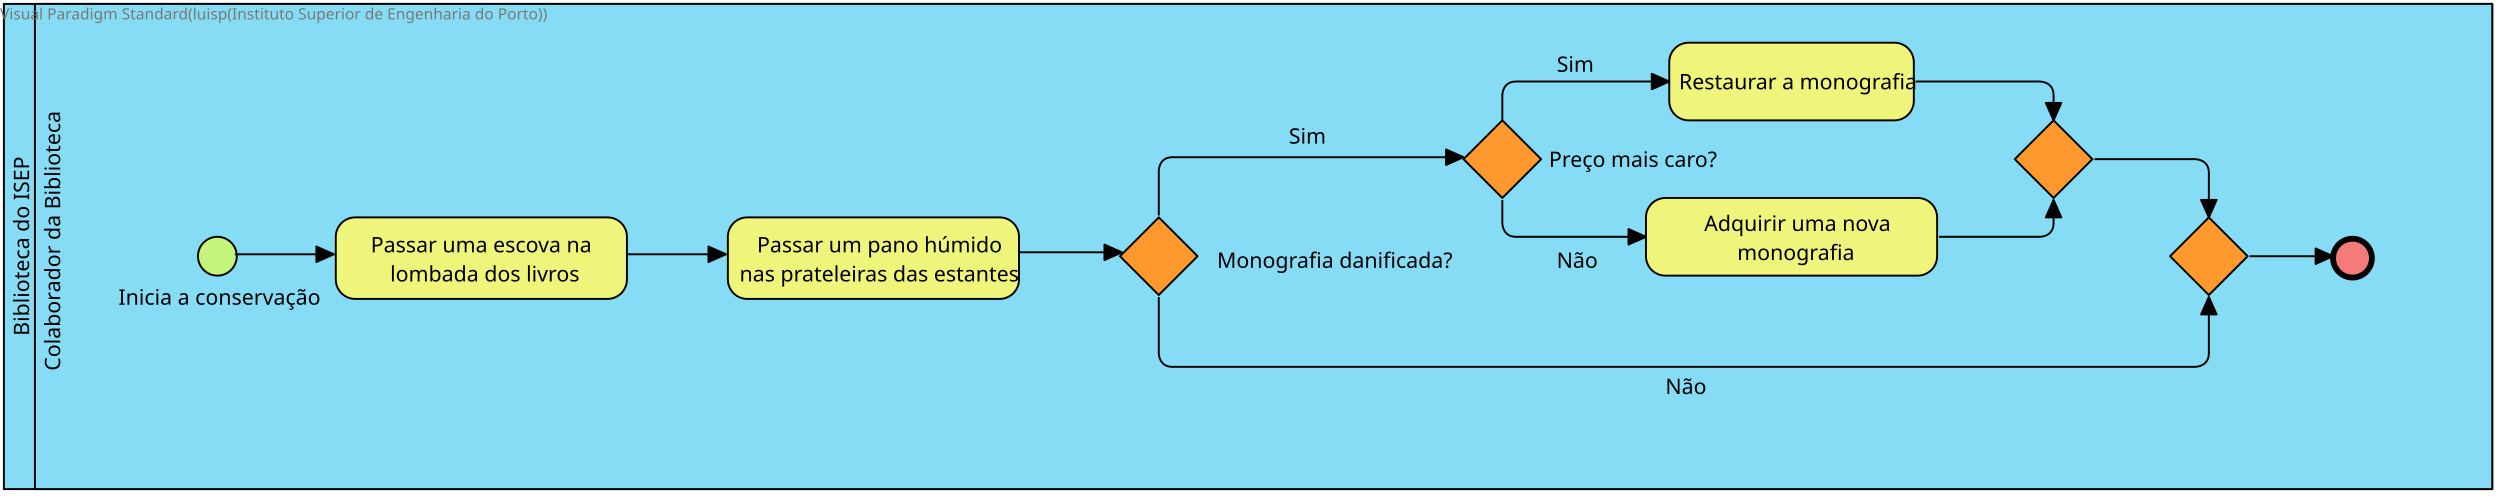
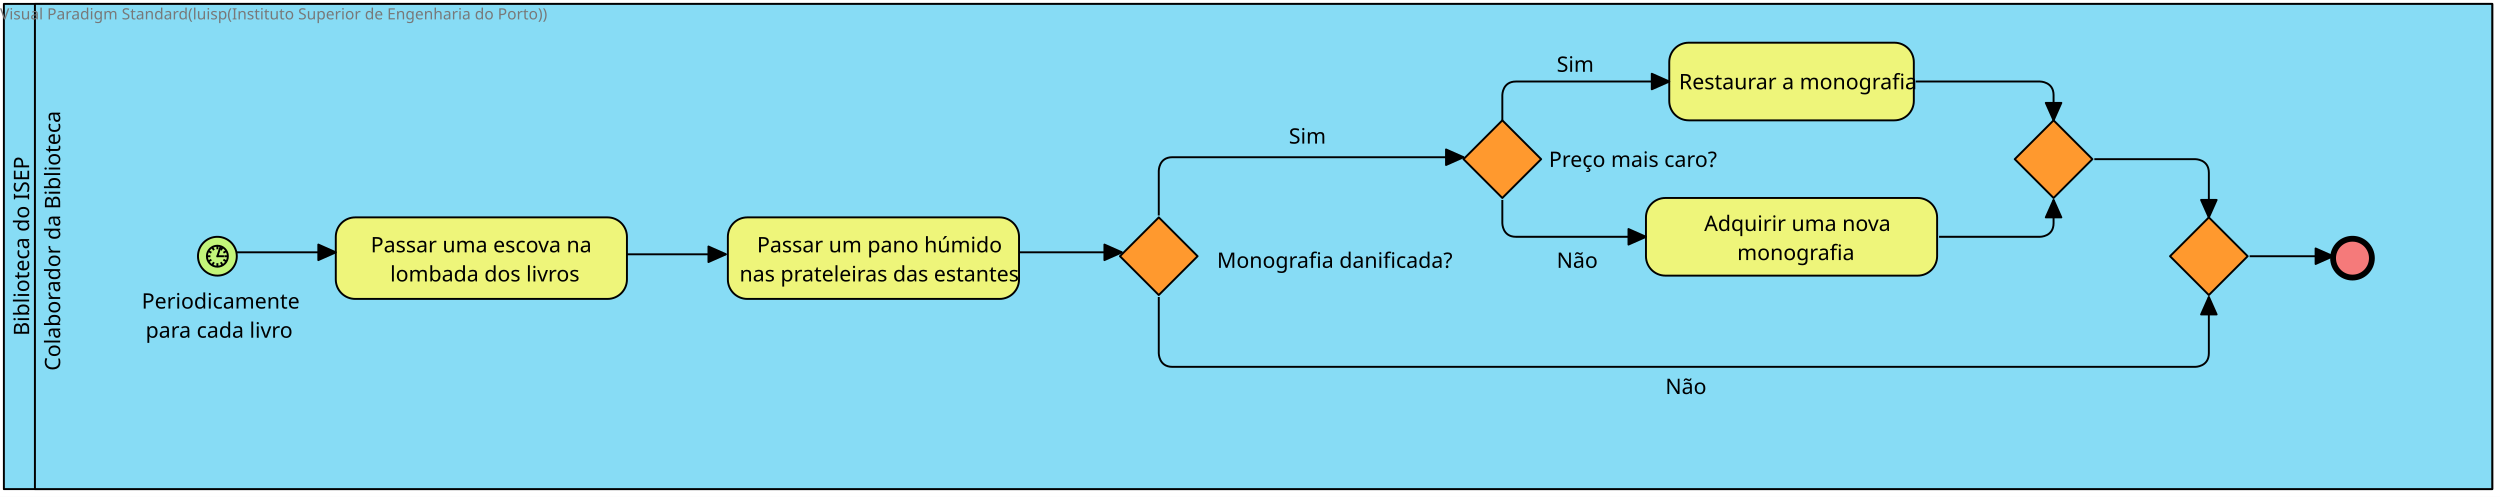
<svg xmlns="http://www.w3.org/2000/svg" fill-opacity="0" color-rendering="auto" color-interpolation="auto" text-rendering="auto" stroke="rgb(0,0,0)" stroke-linecap="square" width="1288" stroke-miterlimit="10" shape-rendering="auto" stroke-opacity="0" fill="rgb(0,0,0)" stroke-dasharray="none" font-weight="normal" stroke-width="1" height="256" font-family="'Dialog'" font-style="normal" stroke-linejoin="miter" font-size="12px" stroke-dashoffset="0" image-rendering="auto">
  <defs id="genericDefs" />
  <g>
    <defs id="defs1">
      <clipPath clipPathUnits="userSpaceOnUse" id="clipPath1">
        <path d="M-7 -7 L1293 -7 L1293 261 L-7 261 L-7 -7 Z" />
      </clipPath>
      <clipPath clipPathUnits="userSpaceOnUse" id="clipPath2">
        <path d="M0 0 L0 250 L7 250 L7 0 Z" />
      </clipPath>
      <clipPath clipPathUnits="userSpaceOnUse" id="clipPath3">
        <path d="M0 0 L0 7 L1282 7 L1282 0 Z" />
      </clipPath>
      <clipPath clipPathUnits="userSpaceOnUse" id="clipPath4">
        <path d="M0 0 L0 250 L17 250 L17 0 Z" />
      </clipPath>
      <clipPath clipPathUnits="userSpaceOnUse" id="clipPath5">
        <path d="M250 0 L0 0 L0 17 L250 17 Z" />
      </clipPath>
      <clipPath clipPathUnits="userSpaceOnUse" id="clipPath6">
        <path d="M-7 -7 L1277 -7 L1277 261 L-7 261 L-7 -7 Z" />
      </clipPath>
      <clipPath clipPathUnits="userSpaceOnUse" id="clipPath7">
-         <path d="M0 0 L0 250 L16 250 L16 0 Z" />
+         <path d="M-7 -7 L31 -7 L31 31 L-7 31 L-7 -7 Z" />
      </clipPath>
      <clipPath clipPathUnits="userSpaceOnUse" id="clipPath8">
-         <path d="M250 0 L0 0 L0 16 L250 16 Z" />
+         <path d="M10 6.4 C11.988 6.4 13.6 8.012 13.6 10 C13.6 11.988 11.988 13.6 10 13.6 C8.012 13.6 6.4 11.988 6.4 10 C6.4 8.012 8.012 6.4 10 6.4 ZM10 4.6 C7.018 4.6 4.6 7.018 4.6 10 C4.6 12.982 7.018 15.4 10 15.4 C12.982 15.4 15.4 12.982 15.4 10 C15.4 7.018 12.982 4.6 10 4.6 Z" />
      </clipPath>
      <clipPath clipPathUnits="userSpaceOnUse" id="clipPath9">
-         <path d="M-7 -7 L31 -7 L31 31 L-7 31 L-7 -7 Z" />
+         <path d="M-7 -27 L161 -27 L161 53 L-7 53 L-7 -27 Z" />
      </clipPath>
      <clipPath clipPathUnits="userSpaceOnUse" id="clipPath10">
-         <path d="M-7 -27 L161 -27 L161 53 L-7 53 L-7 -27 Z" />
+         <path d="M0 0 L0 42 L150 42 L150 0 Z" />
      </clipPath>
      <clipPath clipPathUnits="userSpaceOnUse" id="clipPath11">
-         <path d="M0 0 L0 42 L150 42 L150 0 Z" />
+         <path d="M-7 -7 L51 -7 L51 51 L-7 51 L-7 -7 Z" />
      </clipPath>
      <clipPath clipPathUnits="userSpaceOnUse" id="clipPath12">
-         <path d="M-7 -7 L51 -7 L51 51 L-7 51 L-7 -7 Z" />
+         <path d="M-7 -27 L137 -27 L137 51 L-7 51 L-7 -27 Z" />
      </clipPath>
      <clipPath clipPathUnits="userSpaceOnUse" id="clipPath13">
-         <path d="M-7 -27 L137 -27 L137 51 L-7 51 L-7 -27 Z" />
+         <path d="M0 0 L0 40 L127 40 L127 0 Z" />
      </clipPath>
      <clipPath clipPathUnits="userSpaceOnUse" id="clipPath14">
-         <path d="M0 0 L0 40 L127 40 L127 0 Z" />
+         <path d="M-7 -27 L161 -27 L161 51 L-7 51 L-7 -27 Z" />
      </clipPath>
      <clipPath clipPathUnits="userSpaceOnUse" id="clipPath15">
-         <path d="M-7 -27 L161 -27 L161 51 L-7 51 L-7 -27 Z" />
+         <path d="M0 0 L0 40 L150 40 L150 0 Z" />
      </clipPath>
      <clipPath clipPathUnits="userSpaceOnUse" id="clipPath16">
-         <path d="M0 0 L0 40 L150 40 L150 0 Z" />
+         <path d="M-9 -9 L33 -9 L33 33 L-9 33 L-9 -9 Z" />
      </clipPath>
      <clipPath clipPathUnits="userSpaceOnUse" id="clipPath17">
-         <path d="M-9 -9 L33 -9 L33 33 L-9 33 L-9 -9 Z" />
+         <path d="M-87 -42 L174 -42 L174 84 L-87 84 L-87 -42 Z" />
      </clipPath>
      <clipPath clipPathUnits="userSpaceOnUse" id="clipPath18">
-         <path d="M-121 -16 L242 -16 L242 32 L-121 32 L-121 -16 Z" />
+         <path d="M-135 -16 L270 -16 L270 32 L-135 32 L-135 -16 Z" />
      </clipPath>
      <clipPath clipPathUnits="userSpaceOnUse" id="clipPath19">
-         <path d="M-135 -16 L270 -16 L270 32 L-135 32 L-135 -16 Z" />
+         <path d="M-107 -15 L214 -15 L214 30 L-107 30 L-107 -15 Z" />
      </clipPath>
      <clipPath clipPathUnits="userSpaceOnUse" id="clipPath20">
-         <path d="M-107 -15 L214 -15 L214 30 L-107 30 L-107 -15 Z" />
+         <path d="M0 0 L180 0 L180 129 L0 129 L0 0 Z" />
      </clipPath>
      <clipPath clipPathUnits="userSpaceOnUse" id="clipPath21">
+         <path d="M97 74 L97 116 L10 116 L10 74 ZM0 0 L0 129 L180 129 L180 0 Z" />
+       </clipPath>
+       <clipPath clipPathUnits="userSpaceOnUse" id="clipPath22">
        <path d="M0 0 L145 0 L145 94 L0 94 L0 0 Z" />
-       </clipPath>
-       <clipPath clipPathUnits="userSpaceOnUse" id="clipPath22">
-         <path d="M0 0 L0 59 L96 59 L96 75 L0 75 L0 94 L145 94 L145 0 Z" />
      </clipPath>
      <clipPath clipPathUnits="userSpaceOnUse" id="clipPath23">
        <path d="M0 0 L0 94 L145 94 L145 0 Z" />
      </clipPath>
      <clipPath clipPathUnits="userSpaceOnUse" id="clipPath24">
        <path d="M0 0 L147 0 L147 94 L0 94 L0 0 Z" />
      </clipPath>
      <clipPath clipPathUnits="userSpaceOnUse" id="clipPath25">
        <path d="M0 0 L0 94 L147 94 L147 57 L137 57 L137 41 L147 41 L147 0 Z" />
      </clipPath>
      <clipPath clipPathUnits="userSpaceOnUse" id="clipPath26">
        <path d="M0 0 L251 0 L251 124 L0 124 L0 0 Z" />
      </clipPath>
      <clipPath clipPathUnits="userSpaceOnUse" id="clipPath27">
        <path d="M142 26 L142 41 L102 41 L102 26 ZM200 90 L200 106 L65 106 L65 90 ZM0 0 L0 124 L251 124 L251 105 L241 105 L241 90 L251 90 L251 53 L236 53 L236 38 L251 38 L251 4 L240 4 L240 0 Z" />
      </clipPath>
      <clipPath clipPathUnits="userSpaceOnUse" id="clipPath28">
        <path d="M0 0 L180 0 L180 114 L0 114 L0 0 Z" />
      </clipPath>
      <clipPath clipPathUnits="userSpaceOnUse" id="clipPath29">
        <path d="M103 29 L103 44 L63 44 L63 29 ZM166 78 L166 93 L59 93 L59 78 ZM0 0 L0 114 L180 114 L180 0 Z" />
      </clipPath>
      <clipPath clipPathUnits="userSpaceOnUse" id="clipPath30">
        <path d="M0 0 L168 0 L168 114 L0 114 L0 0 Z" />
      </clipPath>
      <clipPath clipPathUnits="userSpaceOnUse" id="clipPath31">
        <path d="M166 17 L166 32 L59 32 L59 17 ZM105 69 L105 84 L64 84 L64 69 ZM0 0 L0 69 L23 69 L23 85 L0 85 L0 114 L168 114 L168 0 Z" />
      </clipPath>
      <clipPath clipPathUnits="userSpaceOnUse" id="clipPath32">
        <path d="M0 0 L165 0 L165 114 L0 114 L0 0 Z" />
      </clipPath>
      <clipPath clipPathUnits="userSpaceOnUse" id="clipPath33">
        <path d="M0 0 L0 114 L165 114 L165 0 Z" />
      </clipPath>
      <clipPath clipPathUnits="userSpaceOnUse" id="clipPath34">
        <path d="M0 0 L154 0 L154 114 L0 114 L0 0 Z" />
      </clipPath>
      <clipPath clipPathUnits="userSpaceOnUse" id="clipPath35">
        <path d="M0 0 L0 114 L154 114 L154 0 Z" />
      </clipPath>
      <clipPath clipPathUnits="userSpaceOnUse" id="clipPath36">
        <path d="M0 0 L635 0 L635 131 L0 131 L0 0 Z" />
      </clipPath>
      <clipPath clipPathUnits="userSpaceOnUse" id="clipPath37">
        <path d="M282 19 L282 34 L241 34 L241 19 ZM200 19 L200 35 L65 35 L65 19 ZM338 84 L338 99 L297 99 L297 84 ZM0 0 L0 131 L635 131 L635 0 Z" />
      </clipPath>
      <clipPath clipPathUnits="userSpaceOnUse" id="clipPath38">
        <path d="M0 0 L154 0 L154 124 L0 124 L0 0 Z" />
      </clipPath>
      <clipPath clipPathUnits="userSpaceOnUse" id="clipPath39">
        <path d="M0 0 L0 124 L154 124 L154 0 Z" />
      </clipPath>
      <clipPath clipPathUnits="userSpaceOnUse" id="clipPath40">
        <path d="M0 0 L137 0 L137 94 L0 94 L0 0 Z" />
      </clipPath>
      <clipPath clipPathUnits="userSpaceOnUse" id="clipPath41">
        <path d="M0 0 L0 94 L137 94 L137 0 Z" />
      </clipPath>
      <clipPath clipPathUnits="userSpaceOnUse" id="clipPath42">
        <path d="M-41 -15 L82 -15 L82 30 L-41 30 L-41 -15 Z" />
      </clipPath>
      <clipPath clipPathUnits="userSpaceOnUse" id="clipPath43">
        <path d="M-40 -15 L80 -15 L80 30 L-40 30 L-40 -15 Z" />
      </clipPath>
    </defs>
    <g fill="white" text-rendering="geometricPrecision" fill-opacity="1" stroke-opacity="1" stroke="white">
      <rect x="0" width="1288" height="256" y="0" stroke="none" />
    </g>
    <g font-size="11px" transform="translate(2,2)" fill-opacity="1" fill="rgb(135,220,245)" text-rendering="geometricPrecision" image-rendering="optimizeQuality" font-family="sans-serif" stroke="rgb(135,220,245)" stroke-opacity="1">
      <rect x="0" width="1282" height="250" y="0" clip-path="url(#clipPath1)" stroke="none" />
    </g>
    <g stroke-linecap="butt" font-size="11px" transform="translate(2,2)" fill-opacity="1" fill="black" text-rendering="geometricPrecision" image-rendering="optimizeQuality" font-family="sans-serif" stroke-linejoin="round" stroke="black" stroke-opacity="1" stroke-miterlimit="0">
      <rect fill="none" x="0" width="1282" height="250" y="0" clip-path="url(#clipPath1)" />
      <line y2="249" fill="none" x1="16" clip-path="url(#clipPath1)" x2="16" y1="0" />
    </g>
    <g font-size="11px" transform="translate(127,127) rotate(-90) translate(-125,-125)" fill-opacity="1" fill="black" text-rendering="geometricPrecision" image-rendering="optimizeQuality" font-family="sans-serif" stroke="black" stroke-opacity="1">
      <text x="79" xml:space="preserve" y="13" clip-path="url(#clipPath5)" stroke="none">Biblioteca do ISEP</text>
    </g>
    <g font-size="11px" transform="translate(18,2)" fill-opacity="1" fill="rgb(135,220,245)" text-rendering="geometricPrecision" image-rendering="optimizeQuality" font-family="sans-serif" stroke="rgb(135,220,245)" stroke-opacity="1">
      <rect x="0" width="1266" height="250" y="0" clip-path="url(#clipPath6)" stroke="none" />
    </g>
    <g stroke-linecap="butt" font-size="11px" transform="translate(18,2)" fill-opacity="1" fill="black" text-rendering="geometricPrecision" image-rendering="optimizeQuality" font-family="sans-serif" stroke-linejoin="round" stroke="black" stroke-opacity="1" stroke-miterlimit="0">
      <rect fill="none" x="0" width="1266" height="250" y="0" clip-path="url(#clipPath6)" />
    </g>
    <g font-size="11px" transform="translate(143,127) rotate(-90) translate(-125,-125)" fill-opacity="1" fill="black" text-rendering="geometricPrecision" image-rendering="optimizeQuality" font-family="sans-serif" stroke="black" stroke-opacity="1">
-       <text x="61" xml:space="preserve" y="13" clip-path="url(#clipPath8)" stroke="none">Colaborador da Biblioteca</text>
+       <text x="61" xml:space="preserve" y="13" clip-path="url(#clipPath5)" stroke="none">Colaborador da Biblioteca</text>
    </g>
    <g font-size="11px" transform="translate(102,122)" fill-opacity="1" fill="rgb(195,245,122)" text-rendering="geometricPrecision" image-rendering="optimizeQuality" font-family="sans-serif" stroke="rgb(195,245,122)" stroke-opacity="1">
-       <circle r="10" clip-path="url(#clipPath9)" cx="10" cy="10" stroke="none" />
+       <circle r="10" clip-path="url(#clipPath7)" cx="10" cy="10" stroke="none" />
    </g>
    <g stroke-linecap="butt" font-size="11px" transform="translate(102,122)" fill-opacity="1" fill="black" text-rendering="geometricPrecision" image-rendering="optimizeQuality" font-family="sans-serif" stroke-linejoin="round" stroke="black" stroke-opacity="1" stroke-miterlimit="0">
-       <circle fill="none" r="10" clip-path="url(#clipPath9)" cx="10" cy="10" />
+       <circle fill="none" r="10" clip-path="url(#clipPath7)" cx="10" cy="10" />
+       <path fill="none" stroke-miterlimit="10" d="M10 4.6 L10 15.4 M4.6 10 L15.4 10 M14.677 7.3 L5.324 12.7 M7.3 5.324 L12.7 14.677 M12.7 5.324 L7.3 14.677 M5.324 7.3 L14.677 12.7" clip-path="url(#clipPath8)" stroke-linecap="square" stroke-linejoin="miter" />
+       <path stroke-linecap="square" clip-path="url(#clipPath7)" fill="none" fill-rule="evenodd" stroke-linejoin="miter" d="M15.4 10 C15.4 12.982 12.982 15.4 10 15.4 C7.018 15.4 4.6 12.982 4.6 10 C4.6 7.018 7.018 4.6 10 4.6 C12.982 4.6 15.4 7.018 15.4 10 Z" stroke-miterlimit="10" />
+       <path stroke-linecap="square" clip-path="url(#clipPath7)" fill="none" fill-rule="evenodd" stroke-linejoin="miter" d="M10 10 L11.44 5.68 M10 10 L12.88 10" stroke-miterlimit="10" />
    </g>
    <g font-size="11px" transform="translate(173,112)" fill-opacity="1" fill="rgb(238,245,122)" text-rendering="geometricPrecision" image-rendering="optimizeQuality" font-family="sans-serif" stroke="rgb(238,245,122)" stroke-opacity="1">
-       <rect x="0" y="0" clip-path="url(#clipPath10)" width="150" rx="10" ry="10" height="42" stroke="none" />
+       <rect x="0" y="0" clip-path="url(#clipPath9)" width="150" rx="10" ry="10" height="42" stroke="none" />
    </g>
    <g stroke-linecap="butt" font-size="11px" transform="translate(173,112)" fill-opacity="1" fill="black" text-rendering="geometricPrecision" image-rendering="optimizeQuality" font-family="sans-serif" stroke-linejoin="round" stroke="black" stroke-opacity="1" stroke-miterlimit="0">
-       <rect x="0" y="0" clip-path="url(#clipPath10)" fill="none" width="150" rx="10" ry="10" height="42" />
+       <rect x="0" y="0" clip-path="url(#clipPath9)" fill="none" width="150" rx="10" ry="10" height="42" />
    </g>
    <g font-size="11px" transform="translate(173,112)" fill-opacity="1" fill="black" text-rendering="geometricPrecision" image-rendering="optimizeQuality" font-family="sans-serif" stroke="black" stroke-opacity="1">
-       <text x="18" xml:space="preserve" y="18" clip-path="url(#clipPath11)" stroke="none">Passar uma escova na</text>
-       <text x="28" xml:space="preserve" y="33" clip-path="url(#clipPath11)" stroke="none">lombada dos livros</text>
+       <text x="18" xml:space="preserve" y="18" clip-path="url(#clipPath10)" stroke="none">Passar uma escova na</text>
+       <text x="28" xml:space="preserve" y="33" clip-path="url(#clipPath10)" stroke="none">lombada dos livros</text>
    </g>
    <g font-size="11px" transform="translate(375,112)" fill-opacity="1" fill="rgb(238,245,122)" text-rendering="geometricPrecision" image-rendering="optimizeQuality" font-family="sans-serif" stroke="rgb(238,245,122)" stroke-opacity="1">
-       <rect x="0" y="0" clip-path="url(#clipPath10)" width="150" rx="10" ry="10" height="42" stroke="none" />
+       <rect x="0" y="0" clip-path="url(#clipPath9)" width="150" rx="10" ry="10" height="42" stroke="none" />
    </g>
    <g stroke-linecap="butt" font-size="11px" transform="translate(375,112)" fill-opacity="1" fill="black" text-rendering="geometricPrecision" image-rendering="optimizeQuality" font-family="sans-serif" stroke-linejoin="round" stroke="black" stroke-opacity="1" stroke-miterlimit="0">
-       <rect x="0" y="0" clip-path="url(#clipPath10)" fill="none" width="150" rx="10" ry="10" height="42" />
+       <rect x="0" y="0" clip-path="url(#clipPath9)" fill="none" width="150" rx="10" ry="10" height="42" />
    </g>
    <g font-size="11px" transform="translate(375,112)" fill-opacity="1" fill="black" text-rendering="geometricPrecision" image-rendering="optimizeQuality" font-family="sans-serif" stroke="black" stroke-opacity="1">
-       <text x="15" xml:space="preserve" y="18" clip-path="url(#clipPath11)" stroke="none">Passar um pano húmido</text>
-       <text x="6" xml:space="preserve" y="33" clip-path="url(#clipPath11)" stroke="none">nas prateleiras das estantes</text>
+       <text x="15" xml:space="preserve" y="18" clip-path="url(#clipPath10)" stroke="none">Passar um pano húmido</text>
+       <text x="6" xml:space="preserve" y="33" clip-path="url(#clipPath10)" stroke="none">nas prateleiras das estantes</text>
    </g>
    <g font-size="11px" transform="translate(577,112)" fill-opacity="1" fill="rgb(255,153,46)" text-rendering="geometricPrecision" image-rendering="optimizeQuality" font-family="sans-serif" stroke="rgb(255,153,46)" stroke-opacity="1">
-       <polygon points=" 20 0 40 20 20 40 0 20" stroke="none" clip-path="url(#clipPath12)" />
+       <polygon points=" 20 0 40 20 20 40 0 20" stroke="none" clip-path="url(#clipPath11)" />
    </g>
    <g stroke-linecap="butt" font-size="11px" transform="translate(577,112)" fill-opacity="1" fill="black" text-rendering="geometricPrecision" image-rendering="optimizeQuality" font-family="sans-serif" stroke-linejoin="round" stroke="black" stroke-opacity="1" stroke-miterlimit="0">
-       <polygon fill="none" points=" 20 0 40 20 20 40 0 20" clip-path="url(#clipPath12)" />
+       <polygon fill="none" points=" 20 0 40 20 20 40 0 20" clip-path="url(#clipPath11)" />
    </g>
    <g font-size="11px" transform="translate(754,62)" fill-opacity="1" fill="rgb(255,153,46)" text-rendering="geometricPrecision" image-rendering="optimizeQuality" font-family="sans-serif" stroke="rgb(255,153,46)" stroke-opacity="1">
-       <polygon points=" 20 0 40 20 20 40 0 20" stroke="none" clip-path="url(#clipPath12)" />
+       <polygon points=" 20 0 40 20 20 40 0 20" stroke="none" clip-path="url(#clipPath11)" />
    </g>
    <g stroke-linecap="butt" font-size="11px" transform="translate(754,62)" fill-opacity="1" fill="black" text-rendering="geometricPrecision" image-rendering="optimizeQuality" font-family="sans-serif" stroke-linejoin="round" stroke="black" stroke-opacity="1" stroke-miterlimit="0">
-       <polygon fill="none" points=" 20 0 40 20 20 40 0 20" clip-path="url(#clipPath12)" />
+       <polygon fill="none" points=" 20 0 40 20 20 40 0 20" clip-path="url(#clipPath11)" />
    </g>
    <g font-size="11px" transform="translate(860,22)" fill-opacity="1" fill="rgb(238,245,122)" text-rendering="geometricPrecision" image-rendering="optimizeQuality" font-family="sans-serif" stroke="rgb(238,245,122)" stroke-opacity="1">
-       <rect x="0" y="0" clip-path="url(#clipPath13)" width="126" rx="10" ry="10" height="40" stroke="none" />
+       <rect x="0" y="0" clip-path="url(#clipPath12)" width="126" rx="10" ry="10" height="40" stroke="none" />
    </g>
    <g stroke-linecap="butt" font-size="11px" transform="translate(860,22)" fill-opacity="1" fill="black" text-rendering="geometricPrecision" image-rendering="optimizeQuality" font-family="sans-serif" stroke-linejoin="round" stroke="black" stroke-opacity="1" stroke-miterlimit="0">
-       <rect x="0" y="0" clip-path="url(#clipPath13)" fill="none" width="126" rx="10" ry="10" height="40" />
+       <rect x="0" y="0" clip-path="url(#clipPath12)" fill="none" width="126" rx="10" ry="10" height="40" />
    </g>
    <g font-size="11px" transform="translate(860,22)" fill-opacity="1" fill="black" text-rendering="geometricPrecision" image-rendering="optimizeQuality" font-family="sans-serif" stroke="black" stroke-opacity="1">
-       <text x="5" xml:space="preserve" y="24" clip-path="url(#clipPath14)" stroke="none">Restaurar a monografia</text>
+       <text x="5" xml:space="preserve" y="24" clip-path="url(#clipPath13)" stroke="none">Restaurar a monografia</text>
    </g>
    <g font-size="11px" transform="translate(848,102)" fill-opacity="1" fill="rgb(238,245,122)" text-rendering="geometricPrecision" image-rendering="optimizeQuality" font-family="sans-serif" stroke="rgb(238,245,122)" stroke-opacity="1">
-       <rect x="0" y="0" clip-path="url(#clipPath15)" width="150" rx="10" ry="10" height="40" stroke="none" />
+       <rect x="0" y="0" clip-path="url(#clipPath14)" width="150" rx="10" ry="10" height="40" stroke="none" />
    </g>
    <g stroke-linecap="butt" font-size="11px" transform="translate(848,102)" fill-opacity="1" fill="black" text-rendering="geometricPrecision" image-rendering="optimizeQuality" font-family="sans-serif" stroke-linejoin="round" stroke="black" stroke-opacity="1" stroke-miterlimit="0">
-       <rect x="0" y="0" clip-path="url(#clipPath15)" fill="none" width="150" rx="10" ry="10" height="40" />
+       <rect x="0" y="0" clip-path="url(#clipPath14)" fill="none" width="150" rx="10" ry="10" height="40" />
    </g>
    <g font-size="11px" transform="translate(848,102)" fill-opacity="1" fill="black" text-rendering="geometricPrecision" image-rendering="optimizeQuality" font-family="sans-serif" stroke="black" stroke-opacity="1">
-       <text x="30" xml:space="preserve" y="17" clip-path="url(#clipPath16)" stroke="none">Adquirir uma nova</text>
-       <text x="47" xml:space="preserve" y="32" clip-path="url(#clipPath16)" stroke="none">monografia</text>
+       <text x="30" xml:space="preserve" y="17" clip-path="url(#clipPath15)" stroke="none">Adquirir uma nova</text>
+       <text x="47" xml:space="preserve" y="32" clip-path="url(#clipPath15)" stroke="none">monografia</text>
    </g>
    <g font-size="11px" transform="translate(1038,62)" fill-opacity="1" fill="rgb(255,153,46)" text-rendering="geometricPrecision" image-rendering="optimizeQuality" font-family="sans-serif" stroke="rgb(255,153,46)" stroke-opacity="1">
-       <polygon points=" 20 0 40 20 20 40 0 20" stroke="none" clip-path="url(#clipPath12)" />
+       <polygon points=" 20 0 40 20 20 40 0 20" stroke="none" clip-path="url(#clipPath11)" />
    </g>
    <g stroke-linecap="butt" font-size="11px" transform="translate(1038,62)" fill-opacity="1" fill="black" text-rendering="geometricPrecision" image-rendering="optimizeQuality" font-family="sans-serif" stroke-linejoin="round" stroke="black" stroke-opacity="1" stroke-miterlimit="0">
-       <polygon fill="none" points=" 20 0 40 20 20 40 0 20" clip-path="url(#clipPath12)" />
+       <polygon fill="none" points=" 20 0 40 20 20 40 0 20" clip-path="url(#clipPath11)" />
    </g>
    <g font-size="11px" transform="translate(1118,112)" fill-opacity="1" fill="rgb(255,153,46)" text-rendering="geometricPrecision" image-rendering="optimizeQuality" font-family="sans-serif" stroke="rgb(255,153,46)" stroke-opacity="1">
-       <polygon points=" 20 0 40 20 20 40 0 20" stroke="none" clip-path="url(#clipPath12)" />
+       <polygon points=" 20 0 40 20 20 40 0 20" stroke="none" clip-path="url(#clipPath11)" />
    </g>
    <g stroke-linecap="butt" font-size="11px" transform="translate(1118,112)" fill-opacity="1" fill="black" text-rendering="geometricPrecision" image-rendering="optimizeQuality" font-family="sans-serif" stroke-linejoin="round" stroke="black" stroke-opacity="1" stroke-miterlimit="0">
-       <polygon fill="none" points=" 20 0 40 20 20 40 0 20" clip-path="url(#clipPath12)" />
+       <polygon fill="none" points=" 20 0 40 20 20 40 0 20" clip-path="url(#clipPath11)" />
    </g>
    <g font-size="11px" transform="translate(1202,123)" fill-opacity="1" fill="rgb(245,122,122)" text-rendering="geometricPrecision" image-rendering="optimizeQuality" font-family="sans-serif" stroke="rgb(245,122,122)" stroke-opacity="1">
-       <circle r="10" clip-path="url(#clipPath17)" cx="10" cy="10" stroke="none" />
+       <circle r="10" clip-path="url(#clipPath16)" cx="10" cy="10" stroke="none" />
    </g>
    <g fill-opacity="1" text-rendering="geometricPrecision" stroke="black" stroke-linecap="butt" transform="translate(1202,123)" stroke-miterlimit="0" stroke-opacity="1" fill="black" stroke-width="3" font-family="sans-serif" stroke-linejoin="round" font-size="11px" image-rendering="optimizeQuality">
-       <circle fill="none" r="10" clip-path="url(#clipPath17)" cx="10" cy="10" />
-     </g>
-     <g font-size="11px" transform="translate(51,145)" fill-opacity="1" fill="black" text-rendering="geometricPrecision" image-rendering="optimizeQuality" font-family="sans-serif" stroke="black" stroke-opacity="1">
-       <text x="10" xml:space="preserve" y="12" clip-path="url(#clipPath18)" stroke="none">Inicia a conservação</text>
+       <circle fill="none" r="10" clip-path="url(#clipPath16)" cx="10" cy="10" />
+     </g>
+     <g font-size="11px" transform="translate(69,141)" fill-opacity="1" fill="black" text-rendering="geometricPrecision" image-rendering="optimizeQuality" font-family="sans-serif" stroke="black" stroke-opacity="1">
+       <text x="4" xml:space="preserve" y="18" clip-path="url(#clipPath17)" stroke="none">Periodicamente</text>
+       <text x="6" xml:space="preserve" y="33" clip-path="url(#clipPath17)" stroke="none">para cada livro</text>
    </g>
    <g font-size="11px" transform="translate(617,126)" fill-opacity="1" fill="black" text-rendering="geometricPrecision" image-rendering="optimizeQuality" font-family="sans-serif" stroke="black" stroke-opacity="1">
-       <text x="10" xml:space="preserve" y="12" clip-path="url(#clipPath19)" stroke="none">Monografia danificada?</text>
+       <text x="10" xml:space="preserve" y="12" clip-path="url(#clipPath18)" stroke="none">Monografia danificada?</text>
    </g>
    <g font-size="11px" transform="translate(788,74)" fill-opacity="1" fill="black" text-rendering="geometricPrecision" image-rendering="optimizeQuality" font-family="sans-serif" stroke="black" stroke-opacity="1">
-       <text x="10" xml:space="preserve" y="12" clip-path="url(#clipPath20)" stroke="none">Preço mais caro?</text>
-     </g>
-     <g stroke-linecap="butt" font-size="11px" transform="translate(76,86)" fill-opacity="1" fill="black" text-rendering="geometricPrecision" image-rendering="optimizeQuality" font-family="sans-serif" stroke-linejoin="round" stroke="black" stroke-opacity="1">
-       <line y2="45" fill="none" x1="45" clip-path="url(#clipPath22)" x2="96" y1="45" />
-       <polygon points=" 96 45 87 41 87 49" clip-path="url(#clipPath22)" stroke="none" />
-       <polygon fill="none" points=" 96 45 87 41 87 49" clip-path="url(#clipPath22)" />
+       <text x="10" xml:space="preserve" y="12" clip-path="url(#clipPath19)" stroke="none">Preço mais caro?</text>
+     </g>
+     <g stroke-linecap="butt" font-size="11px" transform="translate(59,67)" fill-opacity="1" fill="black" text-rendering="geometricPrecision" image-rendering="optimizeQuality" font-family="sans-serif" stroke-linejoin="round" stroke="black" stroke-opacity="1">
+       <line y2="63" fill="none" x1="63" clip-path="url(#clipPath21)" x2="114" y1="63" />
+       <polygon points=" 114 63 105 59 105 67" clip-path="url(#clipPath21)" stroke="none" />
+       <polygon fill="none" points=" 114 63 105 59 105 67" clip-path="url(#clipPath21)" />
    </g>
    <g stroke-linecap="butt" font-size="11px" transform="translate(278,86)" fill-opacity="1" fill="black" text-rendering="geometricPrecision" image-rendering="optimizeQuality" font-family="sans-serif" stroke-linejoin="round" stroke="black" stroke-opacity="1">
      <line y2="45" fill="none" x1="45" clip-path="url(#clipPath23)" x2="96" y1="45" />
      <polygon points=" 96 45 87 41 87 49" clip-path="url(#clipPath23)" stroke="none" />
      <polygon fill="none" points=" 96 45 87 41 87 49" clip-path="url(#clipPath23)" />
    </g>
    <g stroke-linecap="butt" font-size="11px" transform="translate(480,85)" fill-opacity="1" fill="black" text-rendering="geometricPrecision" image-rendering="optimizeQuality" font-family="sans-serif" stroke-linejoin="round" stroke="black" stroke-opacity="1">
      <line y2="45" fill="none" x1="45" clip-path="url(#clipPath25)" x2="98" y1="45" />
      <polygon points=" 98 45 89 41 89 49" clip-path="url(#clipPath25)" stroke="none" />
      <polygon fill="none" points=" 98 45 89 41 89 49" clip-path="url(#clipPath25)" />
    </g>
    <g stroke-linecap="butt" font-size="11px" transform="translate(552,36)" fill-opacity="1" fill="black" text-rendering="geometricPrecision" image-rendering="optimizeQuality" font-family="sans-serif" stroke-linejoin="round" stroke="black" stroke-opacity="1">
      <path fill="none" d="M45 75 L45 52 C45 52 45 45 52 45 M52 45 L202 45" clip-path="url(#clipPath27)" />
      <polygon points=" 202 45 193 41 193 49" clip-path="url(#clipPath27)" stroke="none" />
      <polygon fill="none" points=" 202 45 193 41 193 49" clip-path="url(#clipPath27)" />
    </g>
    <g stroke-linecap="butt" font-size="11px" transform="translate(729,-4)" fill-opacity="1" fill="black" text-rendering="geometricPrecision" image-rendering="optimizeQuality" font-family="sans-serif" stroke-linejoin="round" stroke="black" stroke-opacity="1">
      <path fill="none" d="M45 66 L45 53 C45 53 45 46 52 46 M52 46 L131 46" clip-path="url(#clipPath29)" />
      <polygon points=" 131 46 122 42 122 50" clip-path="url(#clipPath29)" stroke="none" />
      <polygon fill="none" points=" 131 46 122 42 122 50" clip-path="url(#clipPath29)" />
    </g>
    <g stroke-linecap="butt" font-size="11px" transform="translate(729,57)" fill-opacity="1" fill="black" text-rendering="geometricPrecision" image-rendering="optimizeQuality" font-family="sans-serif" stroke-linejoin="round" stroke="black" stroke-opacity="1">
      <path fill="none" d="M45 46 L45 58 C45 58 45 65 52 65 M52 65 L119 65" clip-path="url(#clipPath31)" />
      <polygon points=" 119 65 110 61 110 69" clip-path="url(#clipPath31)" stroke="none" />
      <polygon fill="none" points=" 119 65 110 61 110 69" clip-path="url(#clipPath31)" />
    </g>
    <g stroke-linecap="butt" font-size="11px" transform="translate(942,-4)" fill-opacity="1" fill="black" text-rendering="geometricPrecision" image-rendering="optimizeQuality" font-family="sans-serif" stroke-linejoin="round" stroke="black" stroke-opacity="1">
      <path fill="none" d="M45 46 L109 46 C109 46 116 46 116 53 M116 53 L116 66" clip-path="url(#clipPath33)" />
      <polygon points=" 116 66 120 57 112 57" clip-path="url(#clipPath33)" stroke="none" />
      <polygon fill="none" points=" 116 66 120 57 112 57" clip-path="url(#clipPath33)" />
    </g>
    <g stroke-linecap="butt" font-size="11px" transform="translate(953,57)" fill-opacity="1" fill="black" text-rendering="geometricPrecision" image-rendering="optimizeQuality" font-family="sans-serif" stroke-linejoin="round" stroke="black" stroke-opacity="1">
      <path fill="none" d="M46 65 L98 65 C98 65 105 65 105 58 M105 58 L105 46" clip-path="url(#clipPath35)" />
      <polygon points=" 105 46 101 55 109 55" clip-path="url(#clipPath35)" stroke="none" />
      <polygon fill="none" points=" 105 46 101 55 109 55" clip-path="url(#clipPath35)" />
    </g>
    <g stroke-linecap="butt" font-size="11px" transform="translate(552,107)" fill-opacity="1" fill="black" text-rendering="geometricPrecision" image-rendering="optimizeQuality" font-family="sans-serif" stroke-linejoin="round" stroke="black" stroke-opacity="1">
      <path fill="none" d="M45 46 L45 75 C45 75 45 82 52 82 M52 82 L579 82 C579 82 586 82 586 75 M586 75 L586 46" clip-path="url(#clipPath37)" />
      <polygon points=" 586 46 582 55 590 55" clip-path="url(#clipPath37)" stroke="none" />
      <polygon fill="none" points=" 586 46 582 55 590 55" clip-path="url(#clipPath37)" />
    </g>
    <g stroke-linecap="butt" font-size="11px" transform="translate(1033,36)" fill-opacity="1" fill="black" text-rendering="geometricPrecision" image-rendering="optimizeQuality" font-family="sans-serif" stroke-linejoin="round" stroke="black" stroke-opacity="1">
      <path fill="none" d="M46 46 L98 46 C98 46 105 46 105 53 M105 53 L105 76" clip-path="url(#clipPath39)" />
      <polygon points=" 105 76 109 67 101 67" clip-path="url(#clipPath39)" stroke="none" />
      <polygon fill="none" points=" 105 76 109 67 101 67" clip-path="url(#clipPath39)" />
    </g>
    <g stroke-linecap="butt" font-size="11px" transform="translate(1113,86)" fill-opacity="1" fill="black" text-rendering="geometricPrecision" image-rendering="optimizeQuality" font-family="sans-serif" stroke-linejoin="round" stroke="black" stroke-opacity="1">
      <line y2="46" fill="none" x1="46" clip-path="url(#clipPath41)" x2="89" y1="46" />
      <polygon points=" 89 46 80 42 80 50" clip-path="url(#clipPath41)" stroke="none" />
      <polygon fill="none" points=" 89 46 80 42 80 50" clip-path="url(#clipPath41)" />
    </g>
    <g font-size="11px" transform="translate(849,191)" fill-opacity="1" fill="black" text-rendering="geometricPrecision" image-rendering="optimizeQuality" font-family="sans-serif" stroke="black" stroke-opacity="1">
      <text x="9" xml:space="preserve" y="12" clip-path="url(#clipPath42)" stroke="none">Não</text>
    </g>
    <g font-size="11px" transform="translate(793,126)" fill-opacity="1" fill="black" text-rendering="geometricPrecision" image-rendering="optimizeQuality" font-family="sans-serif" stroke="black" stroke-opacity="1">
      <text x="9" xml:space="preserve" y="12" clip-path="url(#clipPath42)" stroke="none">Não</text>
    </g>
    <g font-size="11px" transform="translate(792,25)" fill-opacity="1" fill="black" text-rendering="geometricPrecision" image-rendering="optimizeQuality" font-family="sans-serif" stroke="black" stroke-opacity="1">
      <text x="10" xml:space="preserve" y="12" clip-path="url(#clipPath43)" stroke="none">Sim</text>
    </g>
    <g font-size="11px" transform="translate(654,62)" fill-opacity="1" fill="black" text-rendering="geometricPrecision" image-rendering="optimizeQuality" font-family="sans-serif" stroke="black" stroke-opacity="1">
      <text x="10" xml:space="preserve" y="12" clip-path="url(#clipPath43)" stroke="none">Sim</text>
    </g>
    <g font-size="8px" fill-opacity="1" fill="rgb(120,120,120)" text-rendering="geometricPrecision" image-rendering="optimizeQuality" stroke="rgb(120,120,120)" stroke-opacity="1">
      <text x="0" xml:space="preserve" y="10" stroke="none">Visual Paradigm Standard(luisp(Instituto Superior de Engenharia do Porto))</text>
    </g>
  </g>
</svg>
